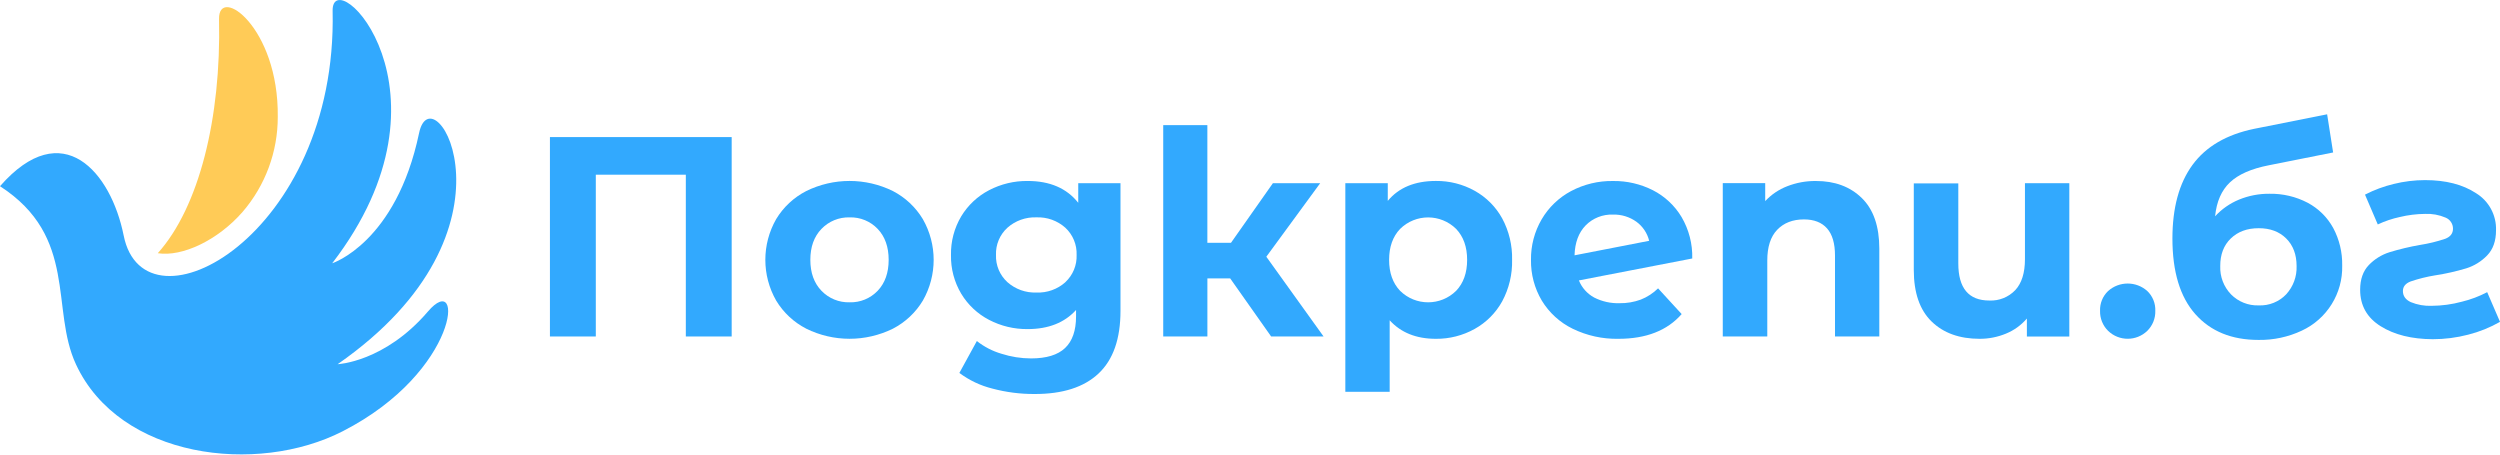
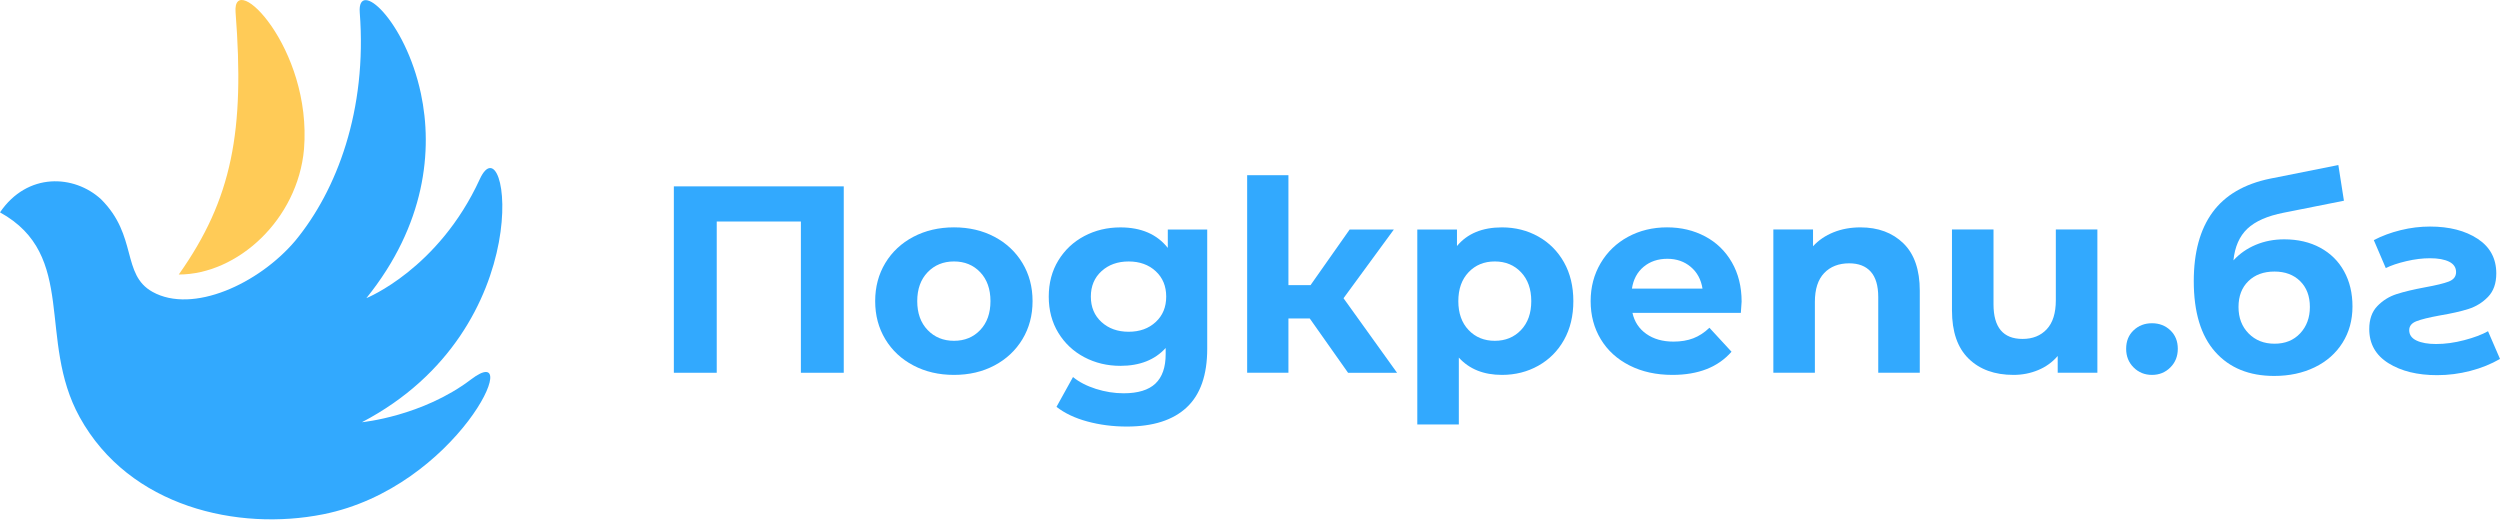
- <svg xmlns="http://www.w3.org/2000/svg" viewBox="0 0 1010.9 183.77">
-   <defs>
-     <style>.cls-1 {fill: #32a9fe;}.cls-2 {fill: #ffcb57;}
- </style>
-   </defs>
-   <g id="Layer_2" data-name="Layer 2">
-     <g id="Layer_1-2" data-name="Layer 1">
-       <path class="cls-1" d="M295.86,55.43v80.63H277.32V70.64h-36.4v65.42H222.37V55.43Z" />
-       <path class="cls-1" d="M326,132.89a30.39,30.39,0,0,1-12.15-11.35,33.18,33.18,0,0,1,0-32.94A30.4,30.4,0,0,1,326,77.26a39.65,39.65,0,0,1,35.07,0,30.51,30.51,0,0,1,12.09,11.35,33.18,33.18,0,0,1,0,32.94,30.5,30.5,0,0,1-12.09,11.35,39.65,39.65,0,0,1-35.07,0Zm28.91-15.32q4.43-4.67,4.43-12.5t-4.43-12.5a15,15,0,0,0-11.35-4.67,15.15,15.15,0,0,0-11.4,4.67q-4.49,4.66-4.49,12.5t4.49,12.5a15.15,15.15,0,0,0,11.4,4.67A15,15,0,0,0,354.89,117.58Z" />
-       <path class="cls-1" d="M453.08,74.09v51.6q0,17-8.87,25.34t-25.92,8.29a64.85,64.85,0,0,1-17-2.19,37.26,37.26,0,0,1-13.36-6.33L395,137.9a29.39,29.39,0,0,0,9.91,5.13,39.42,39.42,0,0,0,12,1.9q9.33,0,13.76-4.2T435.11,128v-2.65q-7,7.72-19.58,7.72a32.87,32.87,0,0,1-15.61-3.74,28.51,28.51,0,0,1-11.23-10.54,29.46,29.46,0,0,1-4.15-15.66,29.48,29.48,0,0,1,4.15-15.67,28.54,28.54,0,0,1,11.23-10.54,32.9,32.9,0,0,1,15.61-3.74Q429,73.17,436,82V74.09Zm-22.29,40a14.28,14.28,0,0,0,4.55-11,14.28,14.28,0,0,0-4.55-11,16.55,16.55,0,0,0-11.69-4.2,16.76,16.76,0,0,0-11.75,4.2,14.19,14.19,0,0,0-4.61,11,14.18,14.18,0,0,0,4.61,11,16.74,16.74,0,0,0,11.75,4.2A16.54,16.54,0,0,0,430.79,114.12Z" />
-       <path class="cls-1" d="M497.43,112.56h-9.21v23.5H470.36V50.6h17.85V98.17h9.56L514.7,74.09h19.12l-21.77,29.72,23.15,32.25H514Z" />
-       <path class="cls-1" d="M596.31,77.15a28.56,28.56,0,0,1,11.12,11.17,33.74,33.74,0,0,1,4,16.76,33.74,33.74,0,0,1-4,16.76A28.53,28.53,0,0,1,596.31,133a31.58,31.58,0,0,1-15.72,4q-11.86,0-18.66-7.49v28.91H544V74.09h17.16v7.14q6.68-8.06,19.46-8.06A31.58,31.58,0,0,1,596.31,77.15Zm-7.49,40.43q4.43-4.67,4.43-12.5t-4.43-12.5a16.13,16.13,0,0,0-22.69,0q-4.43,4.66-4.43,12.5t4.43,12.5a16.13,16.13,0,0,0,22.69,0Z" />
-       <path class="cls-1" d="M663.46,121.15a20.79,20.79,0,0,0,7-4.55L680,127q-8.75,10-25.57,10a40.45,40.45,0,0,1-18.54-4.09,30,30,0,0,1-12.44-11.35,31.25,31.25,0,0,1-4.38-16.47,31.68,31.68,0,0,1,4.32-16.41,30.26,30.26,0,0,1,11.86-11.4,35.08,35.08,0,0,1,17-4.09,34.67,34.67,0,0,1,16.13,3.74,28.81,28.81,0,0,1,11.58,10.83,31.56,31.56,0,0,1,4.32,16.76l-45.84,8.87a13.74,13.74,0,0,0,6.16,6.91,21.19,21.19,0,0,0,10.31,2.3A23.77,23.77,0,0,0,663.46,121.15Zm-22.29-30q-4.26,4.38-4.49,12.09l30.18-5.87a13.55,13.55,0,0,0-5.18-7.72,15.51,15.51,0,0,0-9.45-2.88A14.75,14.75,0,0,0,641.17,91.14Z" />
-       <path class="cls-1" d="M752.84,80.08q7.08,6.91,7.08,20.5v35.48H742V103.35q0-7.37-3.22-11t-9.33-3.63q-6.8,0-10.83,4.2t-4,12.5v30.64h-18v-62h17.16v7.26a23.84,23.84,0,0,1,8.87-6,30.9,30.9,0,0,1,11.63-2.13Q745.75,73.17,752.84,80.08Z" />
-       <path class="cls-1" d="M836.75,74.09v62H819.59V128.8a22.11,22.11,0,0,1-8.47,6.11A27.6,27.6,0,0,1,800.47,137q-12.21,0-19.41-7t-7.2-20.85v-35h18v32.37q0,15,12.55,15a13.64,13.64,0,0,0,10.48-4.2q3.91-4.2,3.92-12.5V74.09Z" />
-       <path class="cls-1" d="M852.41,133.76a10.93,10.93,0,0,1-3.23-8.06,10.51,10.51,0,0,1,3.23-8,11.87,11.87,0,0,1,15.89,0,10.52,10.52,0,0,1,3.22,8,10.94,10.94,0,0,1-3.22,8.06,11.4,11.4,0,0,1-15.89,0Z" />
-       <path class="cls-1" d="M933.15,82a25.35,25.35,0,0,1,10.31,10.19,30.93,30.93,0,0,1,3.63,15.2,28.24,28.24,0,0,1-16.36,26.32,39.64,39.64,0,0,1-17.51,3.74q-16.24,0-25.51-10.42t-9.27-30.58q0-18.66,8.12-29.77T911.5,52.09L941,46.22l2.42,15.43-26,5.18q-10.6,2.07-15.72,6.91t-6,13.71a27.32,27.32,0,0,1,9.68-6.74,31.64,31.64,0,0,1,12.32-2.36A32.08,32.08,0,0,1,933.15,82Zm-8.7,37a16,16,0,0,0,4.2-11.4q0-7-4.2-11.17t-11.12-4.15q-7,0-11.29,4.15t-4.26,11.17a15.61,15.61,0,0,0,4.38,11.46,15,15,0,0,0,11.17,4.43A14.51,14.51,0,0,0,924.46,119Z" />
-       <path class="cls-1" d="M962.64,131.91q-8.29-5.18-8.29-14.74,0-6.33,3.51-10a19.93,19.93,0,0,1,8.35-5.18,101.61,101.61,0,0,1,12.32-2.94,62.55,62.55,0,0,0,10.19-2.48q3.17-1.21,3.17-4.09a4.8,4.8,0,0,0-3-4.49,18.86,18.86,0,0,0-8.29-1.5,45.08,45.08,0,0,0-10.25,1.27,41,41,0,0,0-8.87,3L956.31,78.7a51.69,51.69,0,0,1,11.63-4.32,53,53,0,0,1,12.67-1.55q12.55,0,20.62,5.3a16.91,16.91,0,0,1,8.06,15q0,6.45-3.57,10.14a20.06,20.06,0,0,1-8.47,5.24,92.73,92.73,0,0,1-12.5,2.82,60.4,60.4,0,0,0-10,2.48q-3.11,1.21-3.11,3.86,0,3,3.17,4.49a20,20,0,0,0,8.46,1.5A47.86,47.86,0,0,0,995.47,122a44.61,44.61,0,0,0,10.25-3.86l5.18,12a51,51,0,0,1-12.84,5.18,56.77,56.77,0,0,1-14.34,1.84Q970.93,137.1,962.64,131.91Z" />
-       <path class="cls-1" d="M0,75.29c25.35-28.9,44.88-5.6,50,19.91,8.37,42.12,86.53.08,84.5-90.74-.46-20.41,53.55,32.1-.17,102,0,0,25.82-8.28,35.13-52.65,5.4-25.76,45.49,38.92-32.93,93.46,0,0,19-.83,36.51-21.31,14.77-17.29,13,24.15-34.5,48.44-34.79,17.81-90.22,10.9-107.82-27.07C20.31,125,31.66,95.76,0,75.29" />
-       <path class="cls-2" d="M112.32,47.28A58.73,58.73,0,0,1,98.09,85.69c-10,11.46-24.39,18.25-34.29,16.7C80.46,83.82,89.47,47.81,88.57,7.71c-.3-13.89,24.17,3.13,23.75,39.57" />
-     </g>
-   </g>
+ <svg xmlns="http://www.w3.org/2000/svg" width="1240" height="258" viewBox="0 0 1240 258" fill="none">
+   <path d="M150.79 73.969C154.84 23.689 115.19 -15.591 116.84 6.109C121.39 64.829 115.27 98.609 88.67 136.159C117.78 136.159 147.66 108.949 150.79 73.969Z" fill="#FFCB57" />
+   <path d="M146.46 119.409C167.15 94.299 182.14 54.579 178.44 6.239C177.12 -11.061 200.97 9.789 208.78 46.459C214.73 74.379 211.09 111.469 181.72 147.879C181.72 147.879 217.49 133.529 237.96 88.889C252.03 58.219 268.64 162.799 179.52 209.419C179.52 209.419 209.43 206.579 233.65 188.179C261.15 167.279 226.8 241.829 160.27 255.089C118.24 263.469 64.25 251.699 39.53 206.929C18.29 168.459 38.62 126.669 0 105.329C13.6 85.349 36.81 86.609 50.11 98.819C68.36 116.959 60.17 136.169 75.65 144.769C95.55 155.839 128.34 140.799 146.46 119.409Z" fill="#32A9FE" />
+   <path d="M418.5 92.439V184.889H397.24V109.869H355.5V184.889H334.23V92.439H418.5Z" fill="#32A9FE" />
+   <path d="M453.04 181.259C447.1 178.139 442.45 173.799 439.11 168.249C435.76 162.699 434.09 156.409 434.09 149.359C434.09 142.319 435.76 136.019 439.11 130.469C442.46 124.919 447.1 120.589 453.04 117.459C458.98 114.339 465.7 112.769 473.18 112.769C480.66 112.769 487.35 114.339 493.26 117.459C499.16 120.589 503.78 124.919 507.13 130.469C510.48 136.019 512.15 142.309 512.15 149.359C512.15 156.409 510.48 162.699 507.13 168.249C503.78 173.799 499.16 178.129 493.26 181.259C487.36 184.389 480.67 185.949 473.18 185.949C465.69 185.949 458.98 184.389 453.04 181.259ZM486.19 163.689C489.58 160.119 491.27 155.349 491.27 149.359C491.27 143.369 489.57 138.599 486.19 135.029C482.8 131.459 478.46 129.679 473.18 129.679C467.9 129.679 463.54 131.459 460.1 135.029C456.67 138.599 454.95 143.369 454.95 149.359C454.95 155.349 456.67 160.119 460.1 163.689C463.53 167.259 467.89 169.039 473.18 169.039C478.46 169.039 482.8 167.259 486.19 163.689Z" fill="#32A9FE" />
+   <path d="M598.78 113.829V172.999C598.78 186.029 595.39 195.719 588.61 202.059C581.83 208.399 571.92 211.569 558.89 211.569C552.02 211.569 545.51 210.729 539.34 209.059C533.18 207.389 528.07 204.969 524.02 201.799L532.21 187.009C535.2 189.469 538.99 191.429 543.57 192.889C548.15 194.339 552.73 195.069 557.31 195.069C564.44 195.069 569.7 193.459 573.09 190.249C576.48 187.039 578.17 182.169 578.17 175.649V172.609C572.8 178.509 565.31 181.459 555.72 181.459C549.2 181.459 543.24 180.029 537.82 177.169C532.41 174.309 528.11 170.279 524.94 165.089C521.77 159.899 520.18 153.909 520.18 147.129C520.18 140.349 521.77 134.359 524.94 129.169C528.11 123.979 532.4 119.949 537.82 117.079C543.24 114.219 549.2 112.789 555.72 112.789C566.02 112.789 573.86 116.179 579.23 122.959V113.849H598.78V113.829ZM573.22 159.729C576.7 156.519 578.44 152.309 578.44 147.119C578.44 141.929 576.7 137.719 573.22 134.509C569.74 131.299 565.27 129.689 559.81 129.689C554.35 129.689 549.86 131.299 546.34 134.509C542.82 137.719 541.06 141.929 541.06 147.119C541.06 152.319 542.82 156.519 546.34 159.729C549.86 162.939 554.35 164.549 559.81 164.549C565.28 164.549 569.74 162.949 573.22 159.729Z" fill="#32A9FE" />
+   <path d="M649.63 157.949H639.06V184.889H618.59V86.889H639.06V141.439H650.02L669.43 113.839H691.35L666.39 147.919L692.94 184.899H668.64L649.63 157.949Z" fill="#32A9FE" />
+   <path d="M763.01 117.329C768.42 120.369 772.67 124.639 775.76 130.139C778.84 135.649 780.38 142.049 780.38 149.359C780.38 156.669 778.84 163.079 775.76 168.579C772.68 174.079 768.43 178.349 763.01 181.389C757.6 184.429 751.58 185.949 744.98 185.949C735.91 185.949 728.78 183.089 723.58 177.369V210.519H702.98V113.839H722.66V122.029C727.77 115.869 735.21 112.779 744.98 112.779C751.59 112.779 757.6 114.299 763.01 117.329ZM754.43 163.689C757.82 160.119 759.51 155.349 759.51 149.359C759.51 143.369 757.81 138.599 754.43 135.029C751.04 131.459 746.7 129.679 741.42 129.679C736.14 129.679 731.8 131.459 728.41 135.029C725.02 138.599 723.33 143.369 723.33 149.359C723.33 155.349 725.02 160.119 728.41 163.689C731.8 167.259 736.14 169.039 741.42 169.039C746.7 169.039 751.04 167.259 754.43 163.689Z" fill="#32A9FE" />
+   <path d="M863.46 155.179H809.7C810.67 159.579 812.96 163.059 816.57 165.609C820.18 168.159 824.67 169.439 830.04 169.439C833.74 169.439 837.02 168.889 839.88 167.789C842.74 166.689 845.4 164.949 847.87 162.569L858.83 174.459C852.14 182.119 842.36 185.949 829.51 185.949C821.5 185.949 814.41 184.389 808.24 181.259C802.08 178.139 797.32 173.799 793.98 168.249C790.63 162.699 788.96 156.409 788.96 149.359C788.96 142.399 790.61 136.129 793.91 130.539C797.21 124.949 801.74 120.589 807.51 117.459C813.28 114.339 819.73 112.769 826.86 112.769C833.82 112.769 840.11 114.269 845.75 117.259C851.38 120.249 855.81 124.549 859.02 130.139C862.23 135.729 863.84 142.219 863.84 149.619C863.85 149.889 863.72 151.739 863.46 155.179ZM815.25 132.319C812.08 134.959 810.14 138.569 809.44 143.149H844.44C843.73 138.659 841.8 135.069 838.63 132.389C835.46 129.709 831.58 128.359 827.01 128.359C822.34 128.359 818.42 129.689 815.25 132.319Z" fill="#32A9FE" />
+   <path d="M944.09 120.699C949.5 125.979 952.21 133.819 952.21 144.209V184.889H931.61V147.379C931.61 141.749 930.38 137.539 927.91 134.769C925.44 131.999 921.88 130.609 917.21 130.609C912.02 130.609 907.88 132.219 904.8 135.429C901.72 138.639 900.18 143.419 900.18 149.759V184.889H879.58V113.829H899.26V122.149C901.99 119.159 905.38 116.849 909.43 115.219C913.48 113.589 917.93 112.779 922.77 112.779C931.56 112.779 938.67 115.419 944.09 120.699Z" fill="#32A9FE" />
+   <path d="M1040.3 113.829V184.889H1020.62V176.569C1017.98 179.649 1014.74 181.979 1010.91 183.569C1007.08 185.159 1003.01 185.949 998.69 185.949C989.36 185.949 981.94 183.269 976.44 177.889C970.93 172.519 968.18 164.549 968.18 153.979V113.829H988.78V150.939C988.78 162.389 993.58 168.109 1003.18 168.109C1008.2 168.109 1012.2 166.509 1015.2 163.289C1018.19 160.079 1019.69 155.299 1019.69 148.959V113.829H1040.3Z" fill="#32A9FE" />
+   <path d="M1058.27 182.249C1055.8 179.789 1054.57 176.699 1054.57 173.009C1054.57 169.219 1055.8 166.159 1058.27 163.829C1060.73 161.499 1063.77 160.329 1067.38 160.329C1070.99 160.329 1074.03 161.499 1076.49 163.829C1078.95 166.169 1080.19 169.229 1080.19 173.009C1080.19 176.709 1078.96 179.789 1076.49 182.249C1074.02 184.719 1070.99 185.949 1067.38 185.949C1063.77 185.949 1060.73 184.719 1058.27 182.249Z" fill="#32A9FE" />
+   <path d="M1150.85 122.879C1155.96 125.649 1159.9 129.549 1162.67 134.569C1165.44 139.589 1166.83 145.399 1166.83 151.999C1166.83 158.779 1165.18 164.789 1161.88 170.029C1158.58 175.269 1153.98 179.319 1148.08 182.179C1142.18 185.039 1135.49 186.469 1128 186.469C1115.58 186.469 1105.83 182.489 1098.74 174.519C1091.65 166.549 1088.11 154.859 1088.11 139.449C1088.11 125.189 1091.21 113.809 1097.42 105.309C1103.63 96.809 1113.16 91.249 1126.01 88.599L1159.82 81.859L1162.59 99.559L1132.74 105.499C1124.64 107.089 1118.63 109.729 1114.71 113.429C1110.79 117.129 1108.48 122.369 1107.78 129.149C1110.86 125.799 1114.56 123.229 1118.88 121.419C1123.19 119.619 1127.9 118.709 1133.01 118.709C1139.8 118.719 1145.74 120.109 1150.85 122.879ZM1140.88 165.339C1144.09 161.909 1145.7 157.549 1145.7 152.259C1145.7 146.889 1144.09 142.619 1140.88 139.449C1137.67 136.279 1133.42 134.689 1128.13 134.689C1122.76 134.689 1118.44 136.279 1115.19 139.449C1111.93 142.619 1110.3 146.889 1110.3 152.259C1110.3 157.629 1111.97 162.009 1115.32 165.399C1118.67 168.789 1122.94 170.479 1128.13 170.479C1133.42 170.499 1137.66 168.779 1140.88 165.339Z" fill="#32A9FE" />
+   <path d="M1184.66 180.139C1178.32 176.179 1175.15 170.539 1175.15 163.229C1175.15 158.389 1176.49 154.579 1179.18 151.799C1181.86 149.029 1185.06 147.039 1188.76 145.859C1192.46 144.669 1197.17 143.549 1202.89 142.489C1208.26 141.519 1212.16 140.579 1214.58 139.649C1217 138.719 1218.21 137.159 1218.21 134.959C1218.21 132.669 1217.06 130.949 1214.78 129.809C1212.49 128.669 1209.32 128.089 1205.27 128.089C1201.57 128.089 1197.65 128.569 1193.52 129.539C1189.38 130.509 1185.99 131.649 1183.35 132.969L1177.41 119.099C1181.46 116.989 1185.91 115.339 1190.75 114.149C1195.59 112.959 1200.44 112.369 1205.28 112.369C1214.88 112.369 1222.76 114.399 1228.92 118.449C1235.08 122.499 1238.16 128.219 1238.16 135.619C1238.16 140.549 1236.79 144.419 1234.07 147.239C1231.34 150.059 1228.1 152.059 1224.36 153.249C1220.62 154.439 1215.84 155.519 1210.03 156.489C1204.75 157.459 1200.92 158.399 1198.54 159.329C1196.16 160.259 1194.97 161.729 1194.97 163.759C1194.97 166.049 1196.18 167.769 1198.6 168.909C1201.02 170.059 1204.26 170.629 1208.31 170.629C1212.8 170.629 1217.47 169.989 1222.31 168.709C1227.15 167.439 1231.07 165.959 1234.06 164.289L1240 178.029C1235.6 180.579 1230.69 182.569 1225.27 183.969C1219.86 185.379 1214.38 186.079 1208.83 186.079C1199.06 186.079 1191 184.099 1184.66 180.139Z" fill="#32A9FE" />
</svg>
